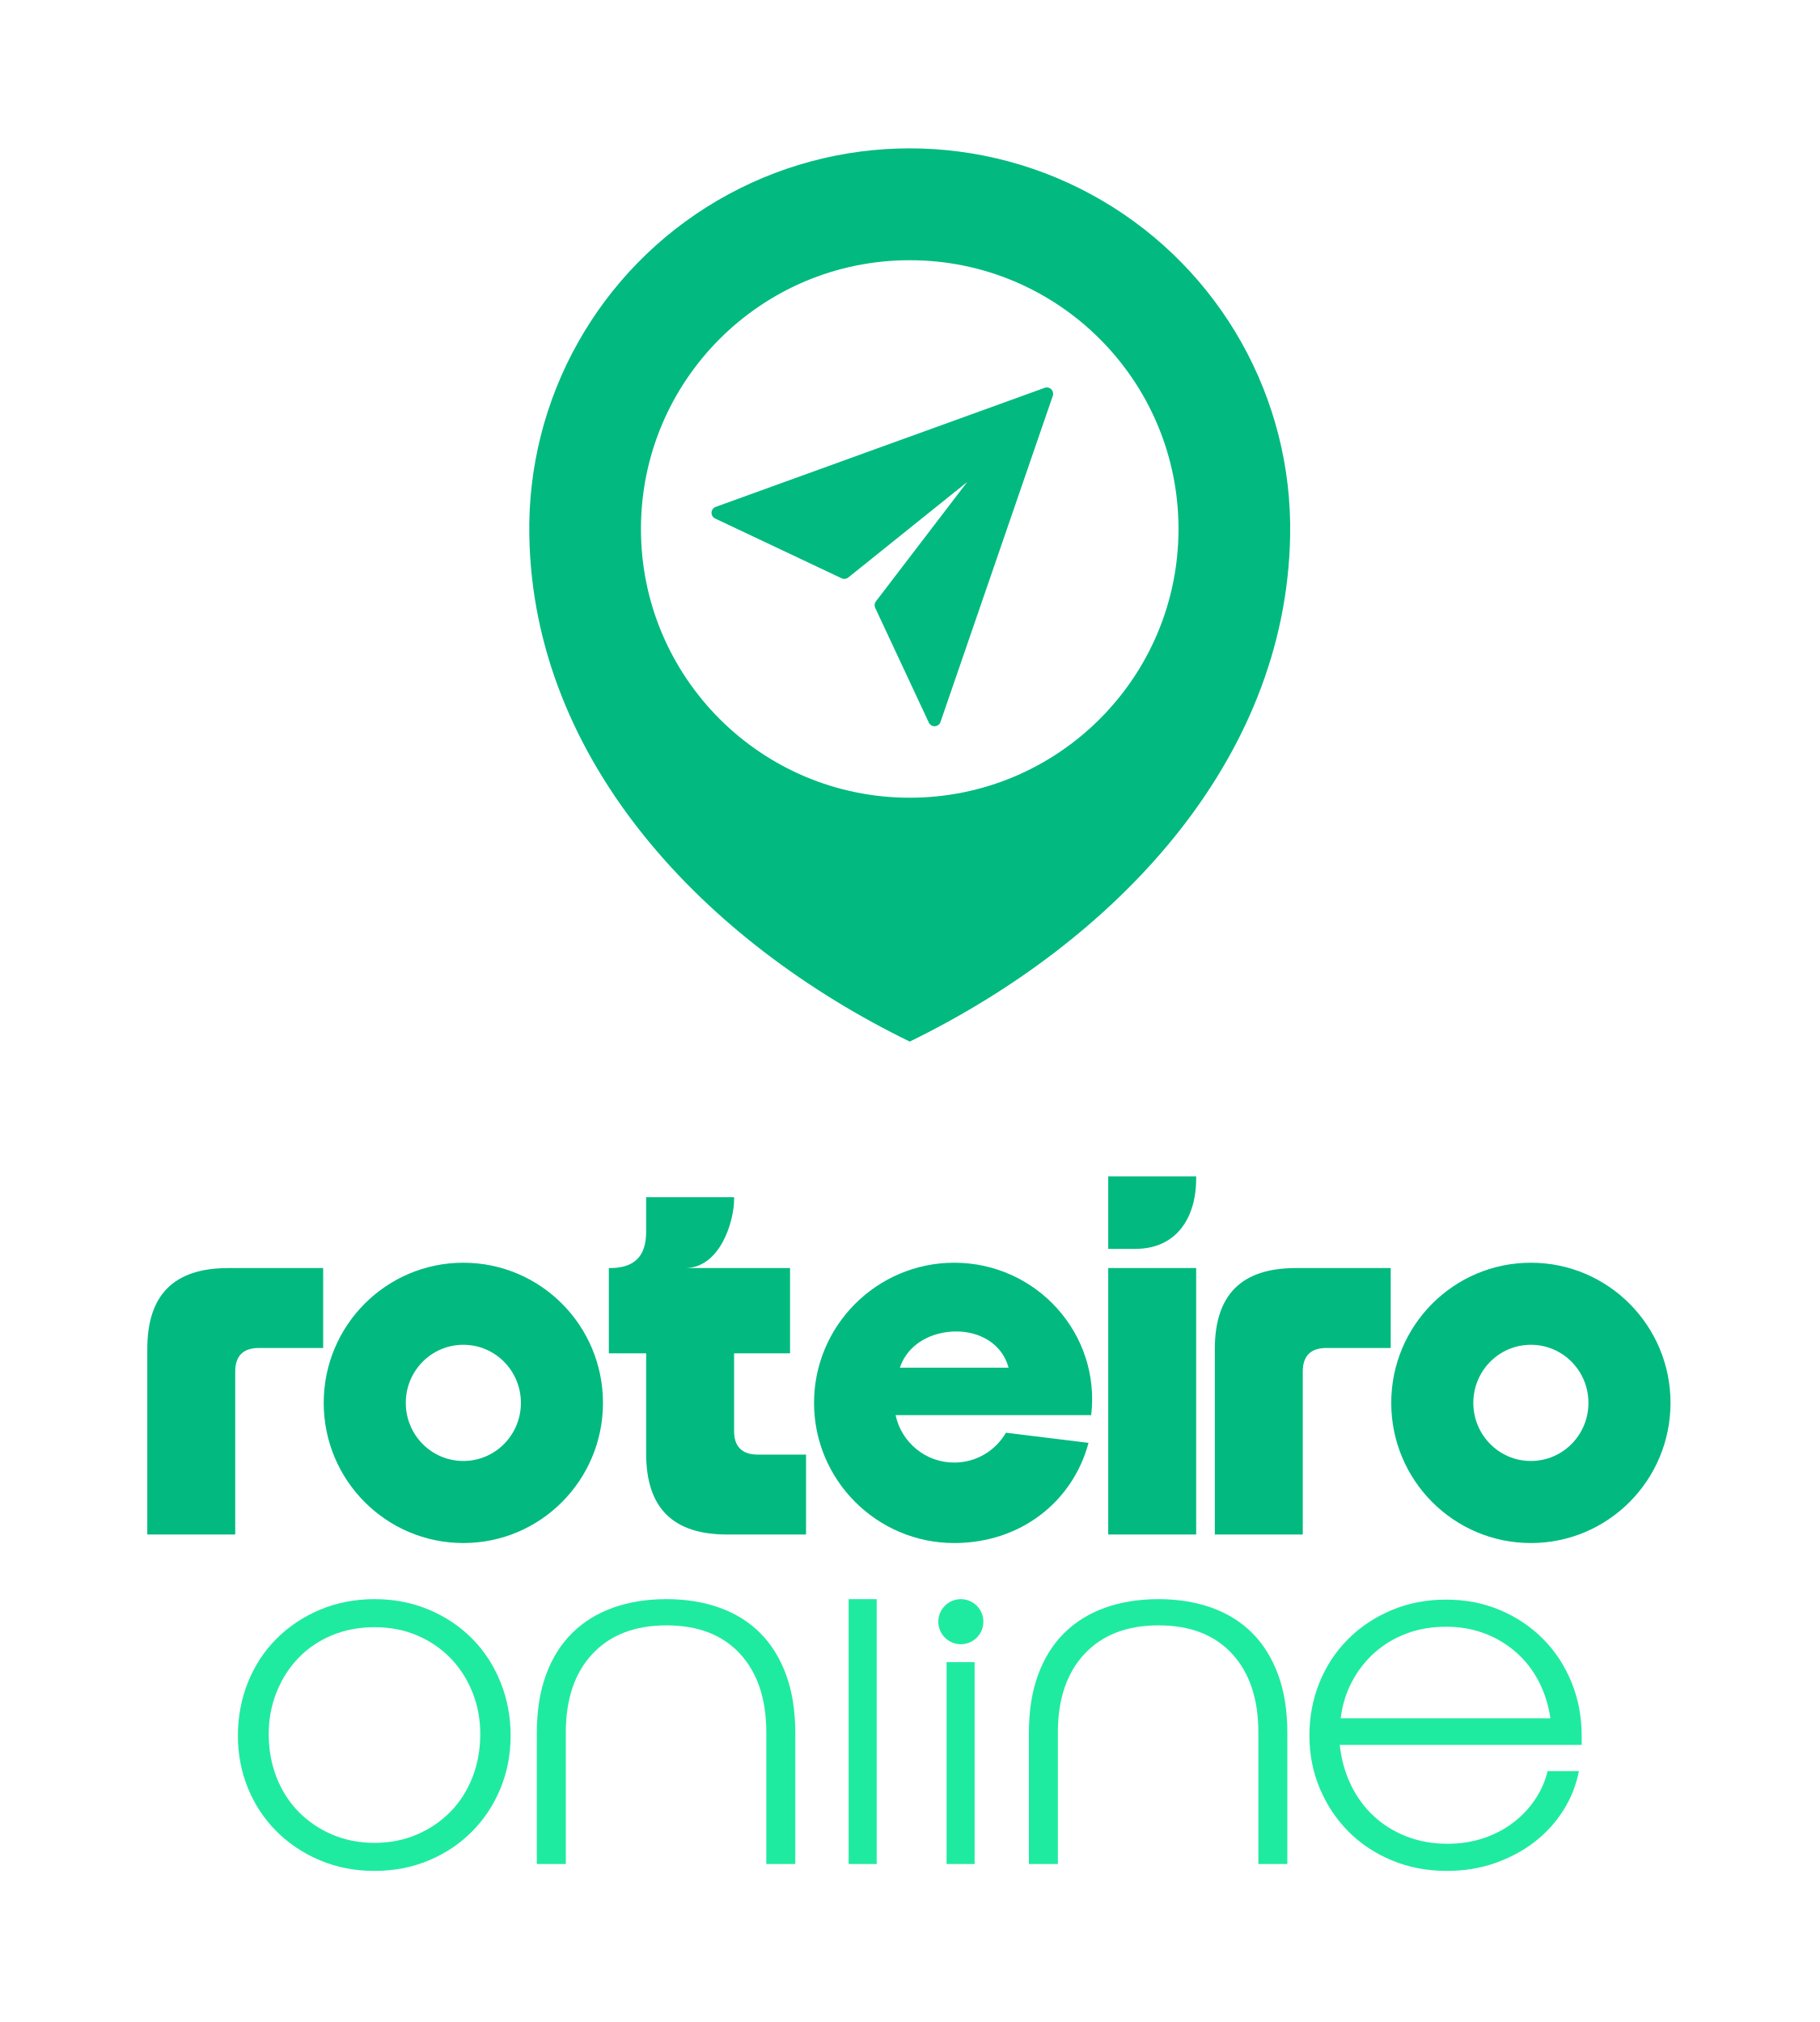
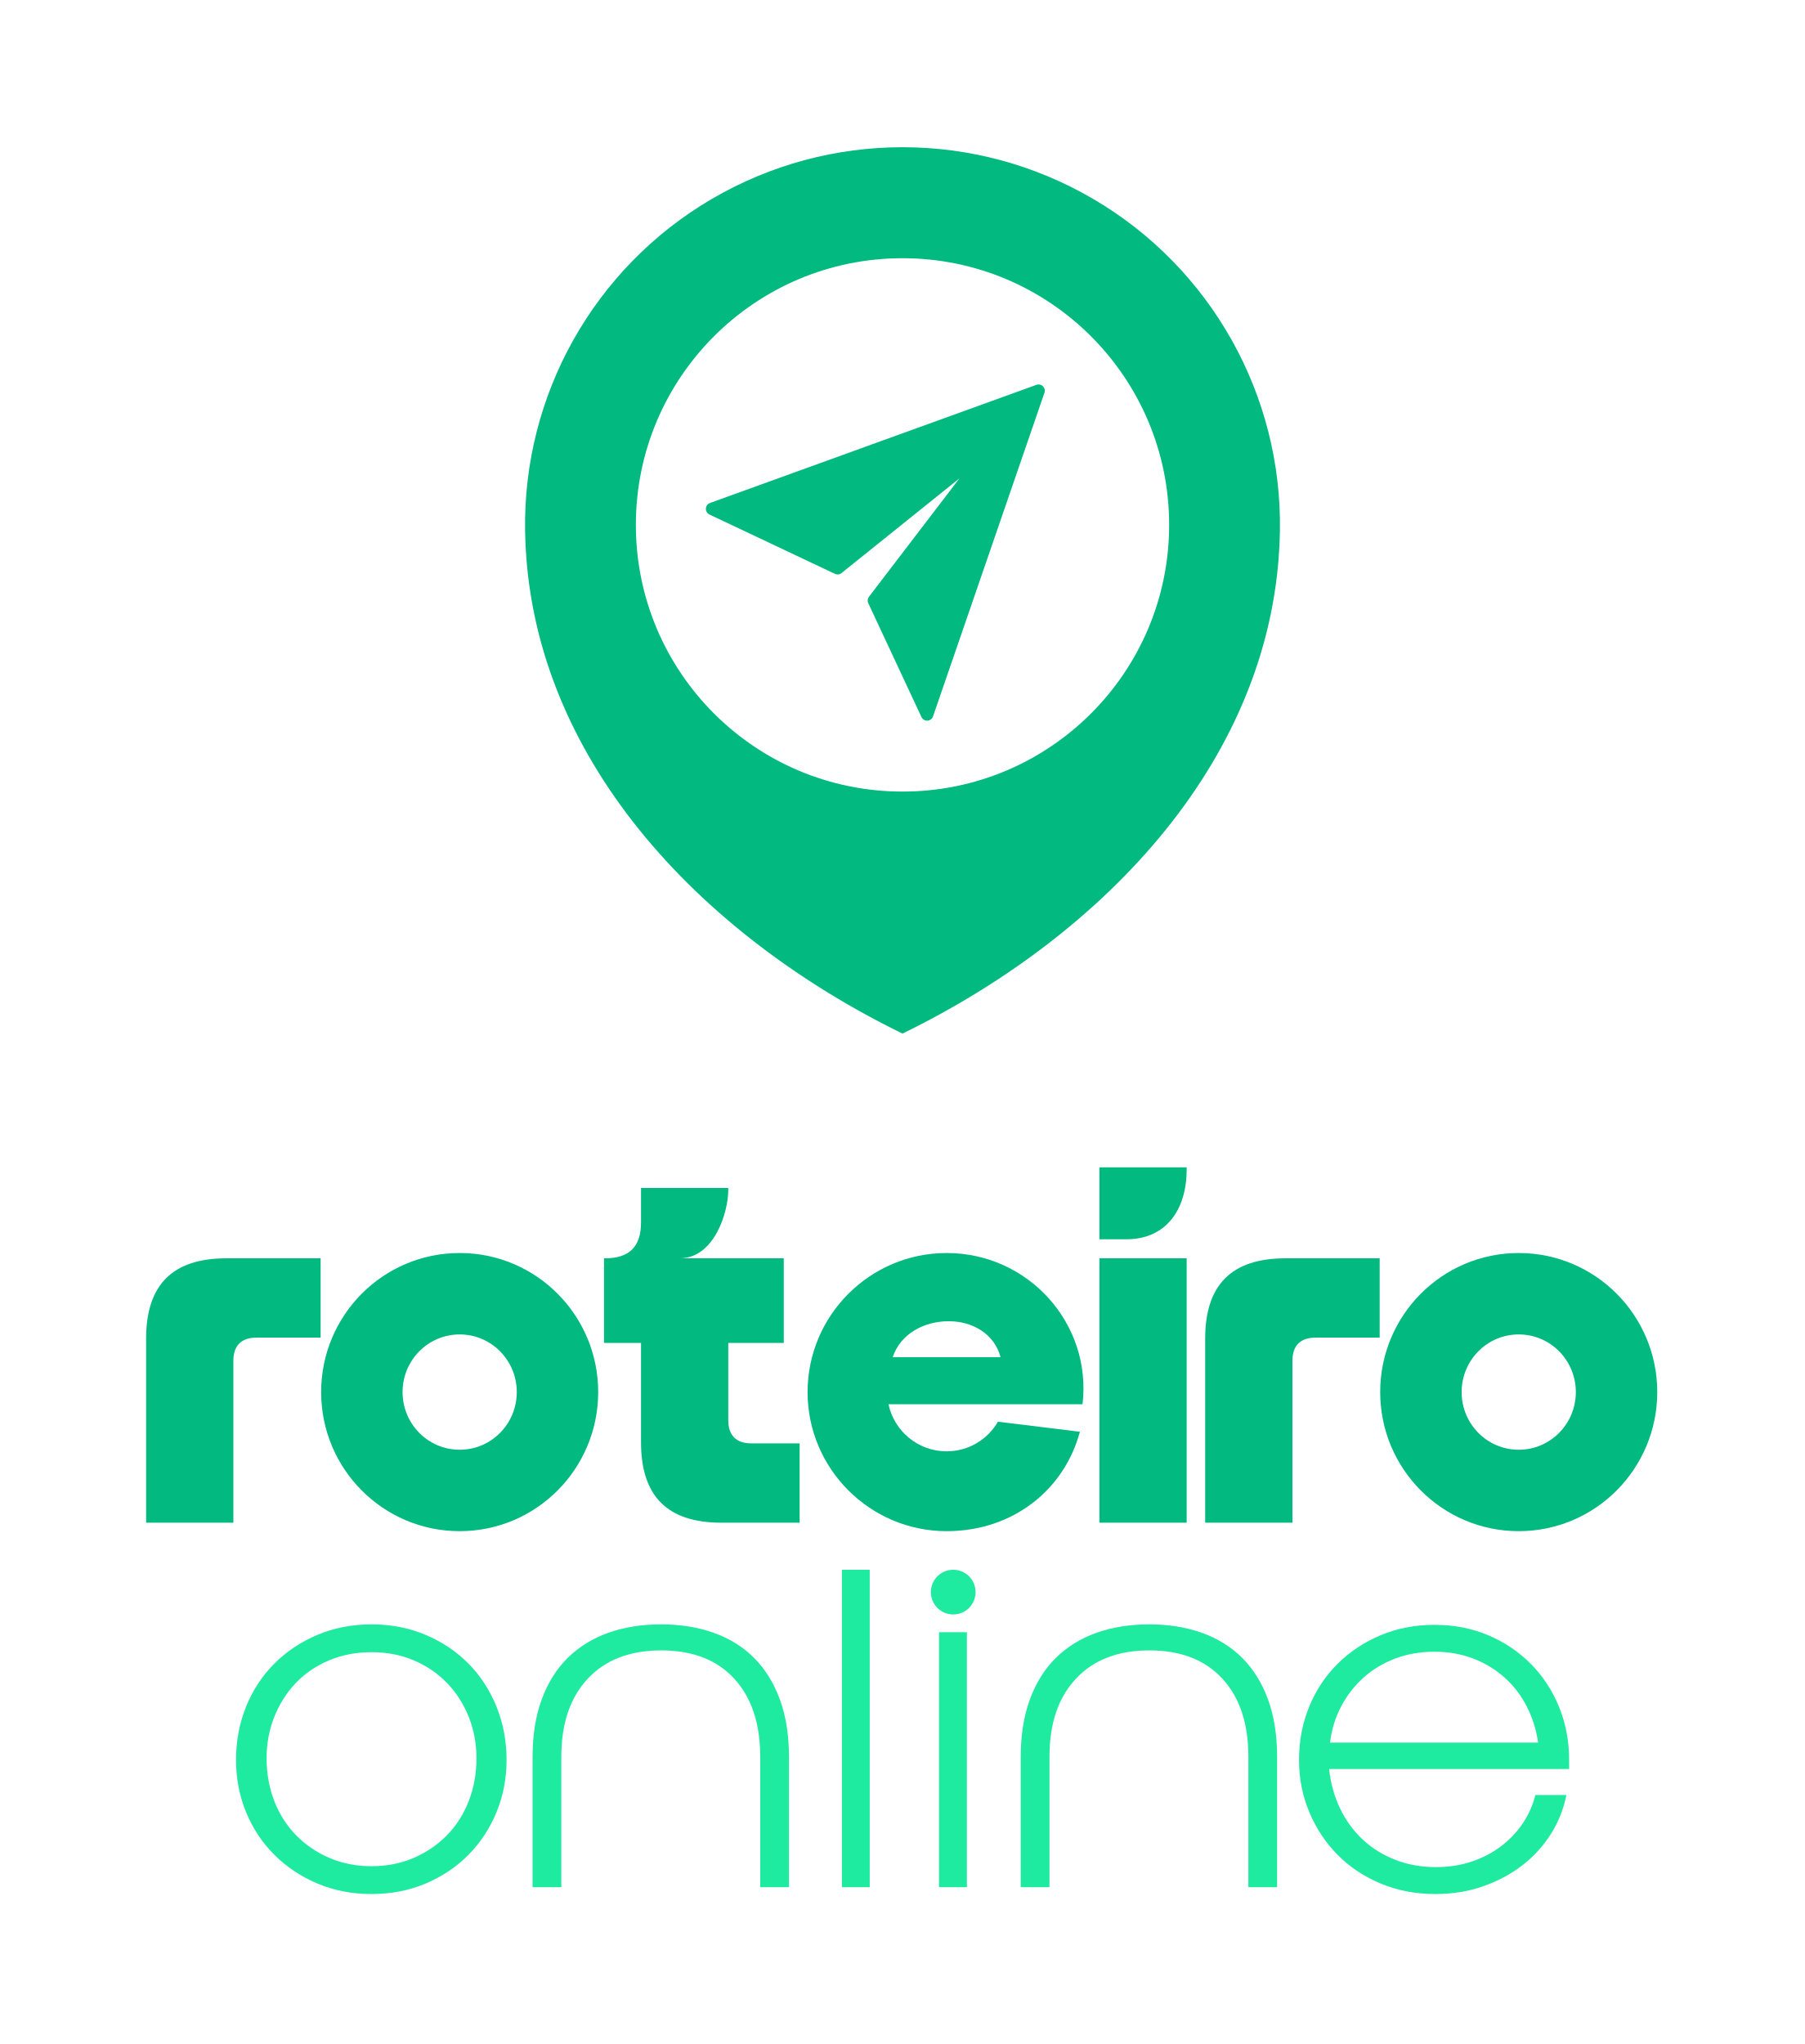
- <svg xmlns="http://www.w3.org/2000/svg" viewBox="0 0 528.6 587.7" width="529" height="588">
+ <svg xmlns="http://www.w3.org/2000/svg" viewBox="0 0 528.6 598.7" width="529" height="599">
  <g transform="translate(264.32 36.07) scale(0.25361)">
    <g transform="translate(-540.5)">
      <path fill-rule="evenodd" fill="#02BA80" d="M976.43 471.61 C971.89 731.57 774.18 937.53 540.50 1051.50 C306.82 937.53 109.11 731.57 104.57 471.61 A436.0 436.0 0 1 1 976.43 471.61Z M232.5 464.0 a308.0 308.0 0 1 0 616.0 0 a308.0 308.0 0 1 0 -616.0 0Z" />
      <polygon points="697.64,309.03 320.58,445.49 465.53,514.01 648.25,367.28 507.49,551.36 568.93,682.86" fill="#02BA80" stroke="#02BA80" stroke-width="14.44" stroke-linejoin="round" />
    </g>
  </g>
  <g fill="#02BA80" transform="translate(-189.82 22.80)">
    <path d="M 258.117 423.211 L 232.559 423.211 L 232.559 369.309 C 232.559 353.508 240.305 345.766 256.105 345.766 L 283.676 345.766 L 283.676 368.996 L 264.934 368.996 C 260.441 368.996 258.117 371.32 258.117 375.812 Z M 258.117 423.211 " />
    <path d="M 324.41 401.836 C 333.707 401.836 341.141 394.246 341.141 384.949 C 341.141 375.656 333.707 368.066 324.41 368.066 C 315.117 368.066 307.684 375.656 307.684 384.949 C 307.684 394.246 315.117 401.836 324.41 401.836 M 324.41 344.215 C 346.871 344.215 364.992 362.492 364.992 384.949 C 364.992 407.41 346.871 425.688 324.41 425.688 C 301.953 425.688 283.832 407.41 283.832 384.949 C 283.832 362.492 301.953 344.215 324.41 344.215 " />
    <path d="M 377.539 325.164 L 403.098 325.164 L 403.098 325.781 C 403.098 332.133 399.07 345.766 388.848 345.766 L 419.359 345.766 L 419.359 370.547 L 403.098 370.547 L 403.098 393.16 C 403.098 397.652 405.422 399.977 409.91 399.977 L 424.008 399.977 L 424.008 423.211 L 401.082 423.211 C 385.285 423.211 377.539 415.465 377.539 399.668 L 377.539 370.547 L 366.695 370.547 L 366.695 345.766 L 367.008 345.766 C 374.133 345.766 377.539 342.355 377.539 335.23 Z M 377.539 325.164 " />
    <path d="M 482.867 374.727 C 481.008 367.758 474.504 364.195 467.688 364.195 C 460.562 364.195 453.594 367.758 451.27 374.727 Z M 467.066 402.301 C 473.574 402.301 479.148 398.738 482.094 393.625 L 506.102 396.57 C 501.609 413.453 486.582 425.688 467.066 425.688 C 444.609 425.688 426.332 407.41 426.332 384.953 C 426.332 362.492 444.609 344.215 467.066 344.215 C 491.074 344.215 509.664 364.969 506.875 388.516 L 450.031 388.516 C 451.734 396.414 458.703 402.301 467.066 402.301 " />
    <path d="M 511.828 345.766 L 537.387 345.766 L 537.387 423.211 L 511.828 423.211 Z M 519.73 340.188 L 511.828 340.188 L 511.828 319.121 L 537.387 319.121 L 537.387 319.742 C 537.387 331.359 531.5 340.188 519.73 340.188 " />
    <path d="M 568.367 423.211 L 542.809 423.211 L 542.809 369.309 C 542.809 353.508 550.555 345.766 566.352 345.766 L 593.926 345.766 L 593.926 368.996 L 575.18 368.996 C 570.691 368.996 568.367 371.32 568.367 375.812 Z M 568.367 423.211 " />
    <path d="M 634.66 401.836 C 643.953 401.836 651.391 394.246 651.391 384.949 C 651.391 375.656 643.953 368.066 634.66 368.066 C 625.367 368.066 617.934 375.656 617.934 384.949 C 617.934 394.246 625.367 401.836 634.66 401.836 M 634.66 344.215 C 657.121 344.215 675.242 362.492 675.242 384.949 C 675.242 407.41 657.121 425.688 634.66 425.688 C 612.203 425.688 594.078 407.41 594.078 384.949 C 594.078 362.492 612.203 344.215 634.66 344.215 " />
  </g>
-   <g fill="#1FEBA0" transform="translate(-611.38 118.57)">
+   <g fill="#1FEBA0" transform="translate(-611.38 129.56)">
    <path d="M 720.148 354.379 C 715.605 354.379 711.438 355.184 707.652 356.785 C 703.867 358.391 700.637 360.594 697.965 363.402 C 695.289 366.207 693.195 369.508 691.68 373.293 C 690.168 377.082 689.41 381.109 689.41 385.387 C 689.41 389.93 690.168 394.141 691.68 398.016 C 693.195 401.891 695.336 405.234 698.098 408.043 C 700.855 410.848 704.113 413.051 707.852 414.656 C 711.594 416.258 715.695 417.062 720.148 417.062 C 724.602 417.062 728.703 416.258 732.445 414.656 C 736.188 413.051 739.438 410.848 742.203 408.043 C 744.961 405.234 747.102 401.891 748.617 398.016 C 750.129 394.141 750.891 389.93 750.891 385.387 C 750.891 381.109 750.129 377.082 748.617 373.293 C 747.102 369.508 744.984 366.207 742.27 363.402 C 739.551 360.594 736.32 358.391 732.578 356.785 C 728.836 355.184 724.695 354.379 720.148 354.379 M 720.148 425.215 C 714.445 425.215 709.168 424.188 704.312 422.141 C 699.453 420.09 695.246 417.285 691.68 413.719 C 688.117 410.16 685.355 405.992 683.395 401.223 C 681.434 396.461 680.457 391.355 680.457 385.922 C 680.457 380.398 681.434 375.211 683.395 370.352 C 685.355 365.496 688.117 361.285 691.68 357.723 C 695.246 354.16 699.453 351.352 704.312 349.301 C 709.168 347.254 714.445 346.227 720.148 346.227 C 725.852 346.227 731.129 347.254 735.988 349.301 C 740.844 351.352 745.031 354.16 748.551 357.723 C 752.07 361.285 754.809 365.496 756.77 370.352 C 758.727 375.211 759.711 380.398 759.711 385.922 C 759.711 391.355 758.727 396.461 756.77 401.223 C 754.809 405.992 752.07 410.16 748.551 413.719 C 745.031 417.285 740.844 420.09 735.988 422.141 C 731.129 424.188 725.852 425.215 720.148 425.215 " />
    <path d="M 775.75 423.211 L 767.328 423.211 L 767.328 385.117 C 767.328 378.703 768.219 373.07 770.004 368.215 C 771.781 363.359 774.324 359.305 777.621 356.051 C 780.914 352.801 784.883 350.352 789.516 348.699 C 794.145 347.051 799.316 346.227 805.02 346.227 C 810.633 346.227 815.754 347.051 820.391 348.699 C 825.02 350.352 828.965 352.801 832.219 356.051 C 835.469 359.305 837.984 363.359 839.77 368.215 C 841.551 373.07 842.441 378.703 842.441 385.117 L 842.441 423.211 L 834.02 423.211 L 834.02 384.988 C 834.02 375.277 831.48 367.656 826.402 362.133 C 821.324 356.609 814.195 353.848 805.02 353.848 C 795.84 353.848 788.668 356.609 783.5 362.133 C 778.332 367.656 775.75 375.277 775.75 384.988 Z M 775.75 423.211 " />
-     <path d="M866.098 423.211 L857.945 423.211 L857.945 346.23 L866.098 346.23 Z" />
-     <path d="M886.41 364.528 L894.562 364.528 L894.562 423.211 L886.41 423.211 Z M884.006 352.779 a6.549 6.549 0 1 0 13.098 0 a6.549 6.549 0 1 0 -13.098 0Z" />
+     <path d="M866.098 423.211 L857.945 423.211 L857.945 330.23 L866.098 330.23 Z" />
+     <path d="M886.41 348.528 L894.562 348.528 L894.562 423.211 L886.41 423.211 Z M884.006 336.779 a6.549 6.549 0 1 0 13.098 0 a6.549 6.549 0 1 0 -13.098 0Z" />
    <path d="M 918.754 423.211 L 910.332 423.211 L 910.332 385.117 C 910.332 378.703 911.223 373.07 913.008 368.215 C 914.789 363.359 917.328 359.305 920.625 356.051 C 923.918 352.801 927.887 350.352 932.52 348.699 C 937.152 347.051 942.32 346.227 948.023 346.227 C 953.637 346.227 958.758 347.051 963.395 348.699 C 968.023 350.352 971.969 352.801 975.223 356.051 C 978.473 359.305 980.988 363.359 982.773 368.215 C 984.555 373.07 985.445 378.703 985.445 385.117 L 985.445 423.211 L 977.023 423.211 L 977.023 384.988 C 977.023 375.277 974.484 367.656 969.406 362.133 C 964.328 356.609 957.199 353.848 948.023 353.848 C 938.844 353.848 931.672 356.609 926.508 362.133 C 921.336 367.656 918.754 375.277 918.754 384.988 Z M 918.754 423.211 " />
    <path d="M 1061.895 380.844 C 1061.359 377.102 1060.266 373.605 1058.617 370.352 C 1056.969 367.102 1054.809 364.27 1052.137 361.863 C 1049.461 359.461 1046.391 357.59 1042.914 356.25 C 1039.441 354.914 1035.652 354.246 1031.555 354.246 C 1027.367 354.246 1023.512 354.914 1019.992 356.25 C 1016.473 357.59 1013.379 359.461 1010.703 361.863 C 1008.031 364.27 1005.848 367.102 1004.156 370.352 C 1002.461 373.605 1001.395 377.102 1000.949 380.844 Z M 1000.68 388.594 C 1001.125 392.785 1002.195 396.637 1003.887 400.156 C 1005.578 403.676 1007.785 406.703 1010.504 409.242 C 1013.219 411.785 1016.406 413.766 1020.062 415.191 C 1023.711 416.617 1027.676 417.328 1031.957 417.328 C 1035.699 417.328 1039.172 416.797 1042.379 415.727 C 1045.586 414.656 1048.461 413.164 1051 411.25 C 1053.539 409.332 1055.676 407.086 1057.414 404.5 C 1059.152 401.918 1060.375 399.152 1061.09 396.215 L 1070.18 396.215 C 1069.375 400.312 1067.863 404.121 1065.633 407.641 C 1063.406 411.16 1060.621 414.211 1057.281 416.797 C 1053.941 419.379 1050.109 421.43 1045.789 422.941 C 1041.465 424.457 1036.812 425.215 1031.82 425.215 C 1026.027 425.215 1020.684 424.188 1015.785 422.141 C 1010.883 420.094 1006.672 417.285 1003.152 413.719 C 999.633 410.16 996.871 405.992 994.867 401.223 C 992.863 396.461 991.859 391.355 991.859 385.922 C 991.859 380.398 992.84 375.23 994.801 370.418 C 996.758 365.605 999.523 361.422 1003.086 357.855 C 1006.648 354.293 1010.859 351.484 1015.715 349.434 C 1020.57 347.387 1025.852 346.363 1031.555 346.363 C 1037.254 346.363 1042.512 347.387 1047.324 349.434 C 1052.137 351.484 1056.301 354.293 1059.82 357.855 C 1063.34 361.422 1066.078 365.605 1068.039 370.418 C 1070 375.23 1070.98 380.398 1070.98 385.922 L 1070.98 388.594 Z M 1000.68 388.594 " />
  </g>
</svg>
